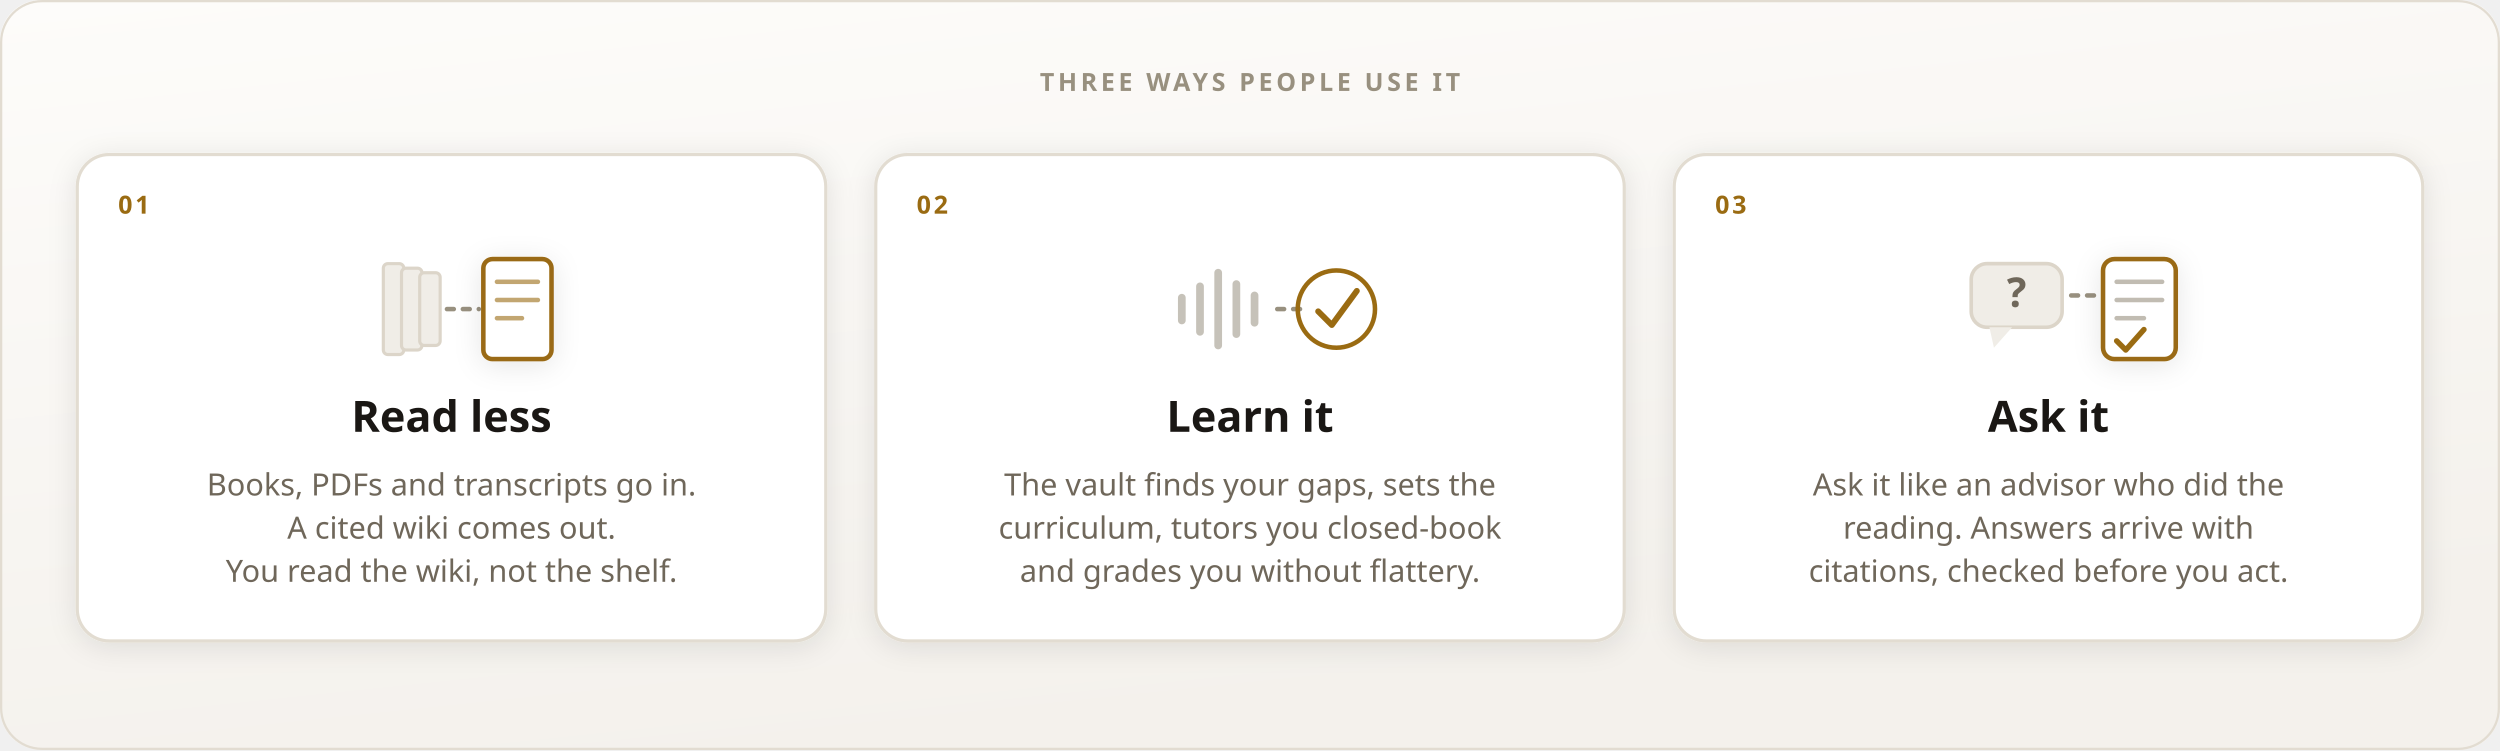
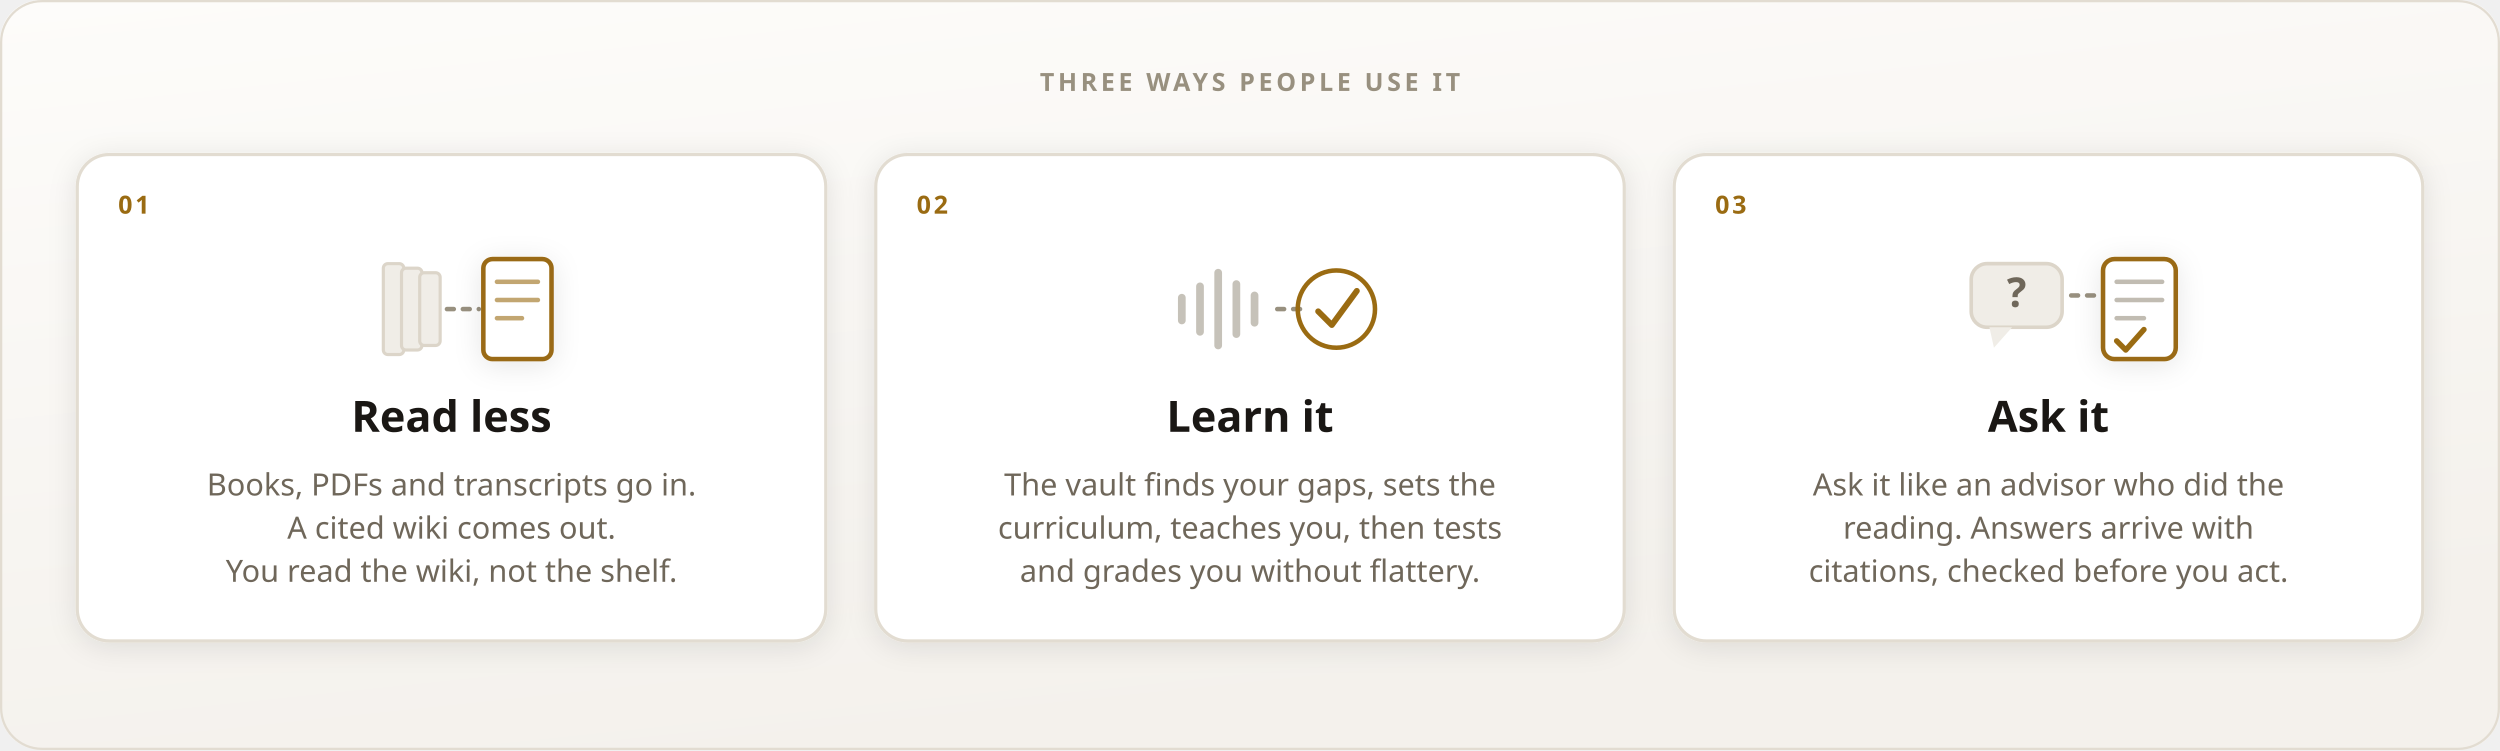
<svg xmlns="http://www.w3.org/2000/svg" viewBox="0 0 1100 330" width="1100" height="330" role="img">
  <defs>
    <linearGradient id="panel" x1="0" y1="0" x2="0.35" y2="1">
      <stop offset="0%" stop-color="#FDFCFA" />
      <stop offset="100%" stop-color="#F4F1EC" />
    </linearGradient>
    <linearGradient id="brass" x1="0" y1="0" x2="0" y2="1">
      <stop offset="0%" stop-color="#D8A548" />
      <stop offset="100%" stop-color="#9A6B12" />
    </linearGradient>
    <linearGradient id="beam" x1="0" y1="0" x2="0" y2="1">
      <stop offset="0%" stop-color="#D8A548" stop-opacity="0" />
      <stop offset="18%" stop-color="#D8A548" stop-opacity="0.85" />
      <stop offset="82%" stop-color="#D8A548" stop-opacity="0.85" />
      <stop offset="100%" stop-color="#D8A548" stop-opacity="0" />
    </linearGradient>
    <linearGradient id="fade-r" x1="0" y1="0" x2="1" y2="0">
      <stop offset="0%" stop-color="#D8D1C4" stop-opacity="0" />
      <stop offset="50%" stop-color="#D8D1C4" stop-opacity="1" />
      <stop offset="100%" stop-color="#D8D1C4" stop-opacity="0" />
    </linearGradient>
    <filter id="soft" x="-40%" y="-40%" width="180%" height="180%">
      <feDropShadow dx="0" dy="2" stdDeviation="6" flood-color="#000" flood-opacity="0.1" />
    </filter>
    <filter id="lift" x="-40%" y="-40%" width="180%" height="180%">
      <feDropShadow dx="0" dy="6" stdDeviation="16" flood-color="#000" flood-opacity="0.12" />
    </filter>
    <filter id="halo" x="-80%" y="-80%" width="260%" height="260%">
      <feGaussianBlur stdDeviation="10" />
    </filter>
    <filter id="halo-sm" x="-80%" y="-80%" width="260%" height="260%">
      <feGaussianBlur stdDeviation="4" />
    </filter>
    <marker id="arw" viewBox="0 0 10 10" refX="8.5" refY="5" markerWidth="5.5" markerHeight="5.5" orient="auto-start-reverse">
      <path d="M0 1 L9 5 L0 9 z" fill="#98907F" />
    </marker>
    <marker id="arw-a" viewBox="0 0 10 10" refX="8.5" refY="5" markerWidth="5.5" markerHeight="5.5" orient="auto-start-reverse">
      <path d="M0 1 L9 5 L0 9 z" fill="#9A6B12" />
    </marker>
    <marker id="arw-no" viewBox="0 0 10 10" refX="8.5" refY="5" markerWidth="5.5" markerHeight="5.5" orient="auto-start-reverse">
      <path d="M0 1 L9 5 L0 9 z" fill="#AE3A33" />
    </marker>
    <marker id="arw-ok" viewBox="0 0 10 10" refX="8.5" refY="5" markerWidth="5.5" markerHeight="5.5" orient="auto-start-reverse">
      <path d="M0 1 L9 5 L0 9 z" fill="#1E7A3C" />
    </marker>
  </defs>
  <rect x="0" y="0" width="1100" height="330" rx="18" fill="url(#panel)" />
  <rect x="0.5" y="0.5" width="1099" height="329" rx="18" fill="none" stroke="#E2DCD1" stroke-width="1" />
  <text x="550.0" y="40" font-family="-apple-system, BlinkMacSystemFont, 'Segoe UI', 'Noto Sans', Helvetica, Arial, sans-serif" font-size="11" font-weight="700" fill="#98907F" text-anchor="middle" letter-spacing="1.6">THREE WAYS PEOPLE USE IT</text>
  <rect x="34.0" y="68" width="329.333" height="214" rx="14" fill="#FFFFFF" stroke="#E2DCD1" stroke-width="1.4" filter="url(#soft)" />
  <text x="52.0" y="94" font-family="-apple-system, BlinkMacSystemFont, 'Segoe UI', 'Noto Sans', Helvetica, Arial, sans-serif" font-size="11" font-weight="700" fill="#9A6B12" letter-spacing="1.2">01</text>
  <rect x="168.667" y="116" width="9" height="40" rx="2" fill="#F0EDE7" stroke="#DCD5C9" stroke-width="1.4" />
  <rect x="176.667" y="118" width="9" height="36" rx="2" fill="#F0EDE7" stroke="#DCD5C9" stroke-width="1.4" />
  <rect x="184.667" y="120" width="9" height="32" rx="2" fill="#F0EDE7" stroke="#DCD5C9" stroke-width="1.4" />
  <path d="M196.667 136 L210.667 136" fill="none" stroke="#98907F" stroke-width="2" stroke-linecap="round" stroke-linejoin="round" stroke-dasharray="3 4" />
  <rect x="212.667" y="114" width="30" height="44" rx="4" fill="#FFFFFF" stroke="#9A6B12" stroke-width="2" filter="url(#soft)" />
  <line x1="218.667" y1="124" x2="236.667" y2="124" stroke="#9A6B12" stroke-width="2" stroke-linecap="round" opacity="0.6" />
  <line x1="218.667" y1="132" x2="236.667" y2="132" stroke="#9A6B12" stroke-width="2" stroke-linecap="round" opacity="0.6" />
  <line x1="218.667" y1="140" x2="229.667" y2="140" stroke="#9A6B12" stroke-width="2" stroke-linecap="round" opacity="0.6" />
  <text x="198.667" y="190" font-family="-apple-system, BlinkMacSystemFont, 'Segoe UI', 'Noto Sans', Helvetica, Arial, sans-serif" font-size="19" font-weight="700" fill="#1A1714" text-anchor="middle">Read less</text>
  <text x="198.667" y="218" font-family="-apple-system, BlinkMacSystemFont, 'Segoe UI', 'Noto Sans', Helvetica, Arial, sans-serif" font-size="13.5" font-weight="400" fill="#6F675A" text-anchor="middle">Books, PDFs and transcripts go in.</text>
  <text x="198.667" y="237" font-family="-apple-system, BlinkMacSystemFont, 'Segoe UI', 'Noto Sans', Helvetica, Arial, sans-serif" font-size="13.5" font-weight="400" fill="#6F675A" text-anchor="middle">A cited wiki comes out.</text>
  <text x="198.667" y="256" font-family="-apple-system, BlinkMacSystemFont, 'Segoe UI', 'Noto Sans', Helvetica, Arial, sans-serif" font-size="13.5" font-weight="400" fill="#6F675A" text-anchor="middle">You read the wiki, not the shelf.</text>
  <rect x="385.333" y="68" width="329.333" height="214" rx="14" fill="#FFFFFF" stroke="#E2DCD1" stroke-width="1.4" filter="url(#soft)" />
  <text x="403.333" y="94" font-family="-apple-system, BlinkMacSystemFont, 'Segoe UI', 'Noto Sans', Helvetica, Arial, sans-serif" font-size="11" font-weight="700" fill="#9A6B12" letter-spacing="1.2">02</text>
  <line x1="520.0" y1="131.0" x2="520.0" y2="141.0" stroke="#98907F" stroke-width="3.4" stroke-linecap="round" opacity="0.55" />
  <line x1="528.0" y1="126.0" x2="528.0" y2="146.0" stroke="#98907F" stroke-width="3.4" stroke-linecap="round" opacity="0.55" />
  <line x1="536.0" y1="120.0" x2="536.0" y2="152.0" stroke="#98907F" stroke-width="3.4" stroke-linecap="round" opacity="0.55" />
  <line x1="544.0" y1="125.0" x2="544.0" y2="147.0" stroke="#98907F" stroke-width="3.4" stroke-linecap="round" opacity="0.55" />
  <line x1="552.0" y1="130.0" x2="552.0" y2="142.0" stroke="#98907F" stroke-width="3.4" stroke-linecap="round" opacity="0.55" />
  <path d="M562.0 136 L572.0 136" fill="none" stroke="#98907F" stroke-width="2" stroke-linecap="round" stroke-linejoin="round" stroke-dasharray="3 4" />
  <circle cx="588.0" cy="136" r="17" fill="none" stroke="#9A6B12" stroke-width="2" />
  <path d="M580.0 137 L586.0 143 L597.0 128" fill="none" stroke="#9A6B12" stroke-width="2.6" stroke-linecap="round" stroke-linejoin="round" />
  <text x="550.0" y="190" font-family="-apple-system, BlinkMacSystemFont, 'Segoe UI', 'Noto Sans', Helvetica, Arial, sans-serif" font-size="19" font-weight="700" fill="#1A1714" text-anchor="middle">Learn it</text>
  <text x="550.0" y="218" font-family="-apple-system, BlinkMacSystemFont, 'Segoe UI', 'Noto Sans', Helvetica, Arial, sans-serif" font-size="13.5" font-weight="400" fill="#6F675A" text-anchor="middle">The vault finds your gaps, sets the</text>
-   <text x="550.0" y="237" font-family="-apple-system, BlinkMacSystemFont, 'Segoe UI', 'Noto Sans', Helvetica, Arial, sans-serif" font-size="13.5" font-weight="400" fill="#6F675A" text-anchor="middle">curriculum, tutors you closed-book</text>
+   <text x="550.0" y="237" font-family="-apple-system, BlinkMacSystemFont, 'Segoe UI', 'Noto Sans', Helvetica, Arial, sans-serif" font-size="13.5" font-weight="400" fill="#6F675A" text-anchor="middle">curriculum, teaches you, then tests</text>
  <text x="550.0" y="256" font-family="-apple-system, BlinkMacSystemFont, 'Segoe UI', 'Noto Sans', Helvetica, Arial, sans-serif" font-size="13.5" font-weight="400" fill="#6F675A" text-anchor="middle">and grades you without flattery.</text>
  <rect x="736.667" y="68" width="329.333" height="214" rx="14" fill="#FFFFFF" stroke="#E2DCD1" stroke-width="1.4" filter="url(#soft)" />
  <text x="754.667" y="94" font-family="-apple-system, BlinkMacSystemFont, 'Segoe UI', 'Noto Sans', Helvetica, Arial, sans-serif" font-size="11" font-weight="700" fill="#9A6B12" letter-spacing="1.2">03</text>
  <rect x="867.333" y="116" width="40" height="28" rx="7" fill="#F0EDE7" stroke="#DCD5C9" stroke-width="1.6" />
  <path d="M875.333 144 L877.333 153 L885.333 144 z" fill="#F0EDE7" />
  <text x="887.333" y="135" font-family="-apple-system, BlinkMacSystemFont, 'Segoe UI', 'Noto Sans', Helvetica, Arial, sans-serif" font-size="18" font-weight="700" fill="#6F675A" text-anchor="middle">?</text>
  <path d="M911.333 130 L921.333 130" fill="none" stroke="#98907F" stroke-width="2" stroke-linecap="round" stroke-linejoin="round" stroke-dasharray="3 4" />
  <rect x="925.333" y="114" width="32" height="44" rx="5" fill="#FFFFFF" stroke="#9A6B12" stroke-width="2" filter="url(#soft)" />
  <line x1="931.333" y1="124" x2="951.333" y2="124" stroke="#98907F" stroke-width="2" stroke-linecap="round" opacity="0.6" />
  <line x1="931.333" y1="132" x2="951.333" y2="132" stroke="#98907F" stroke-width="2" stroke-linecap="round" opacity="0.6" />
  <line x1="931.333" y1="140" x2="943.333" y2="140" stroke="#98907F" stroke-width="2" stroke-linecap="round" opacity="0.6" />
  <path d="M931.333 150 L935.333 154 L943.333 145" fill="none" stroke="#9A6B12" stroke-width="2.4" stroke-linecap="round" stroke-linejoin="round" />
  <text x="901.333" y="190" font-family="-apple-system, BlinkMacSystemFont, 'Segoe UI', 'Noto Sans', Helvetica, Arial, sans-serif" font-size="19" font-weight="700" fill="#1A1714" text-anchor="middle">Ask it</text>
  <text x="901.333" y="218" font-family="-apple-system, BlinkMacSystemFont, 'Segoe UI', 'Noto Sans', Helvetica, Arial, sans-serif" font-size="13.5" font-weight="400" fill="#6F675A" text-anchor="middle">Ask it like an advisor who did the</text>
  <text x="901.333" y="237" font-family="-apple-system, BlinkMacSystemFont, 'Segoe UI', 'Noto Sans', Helvetica, Arial, sans-serif" font-size="13.5" font-weight="400" fill="#6F675A" text-anchor="middle">reading. Answers arrive with</text>
  <text x="901.333" y="256" font-family="-apple-system, BlinkMacSystemFont, 'Segoe UI', 'Noto Sans', Helvetica, Arial, sans-serif" font-size="13.5" font-weight="400" fill="#6F675A" text-anchor="middle">citations, checked before you act.</text>
</svg>
